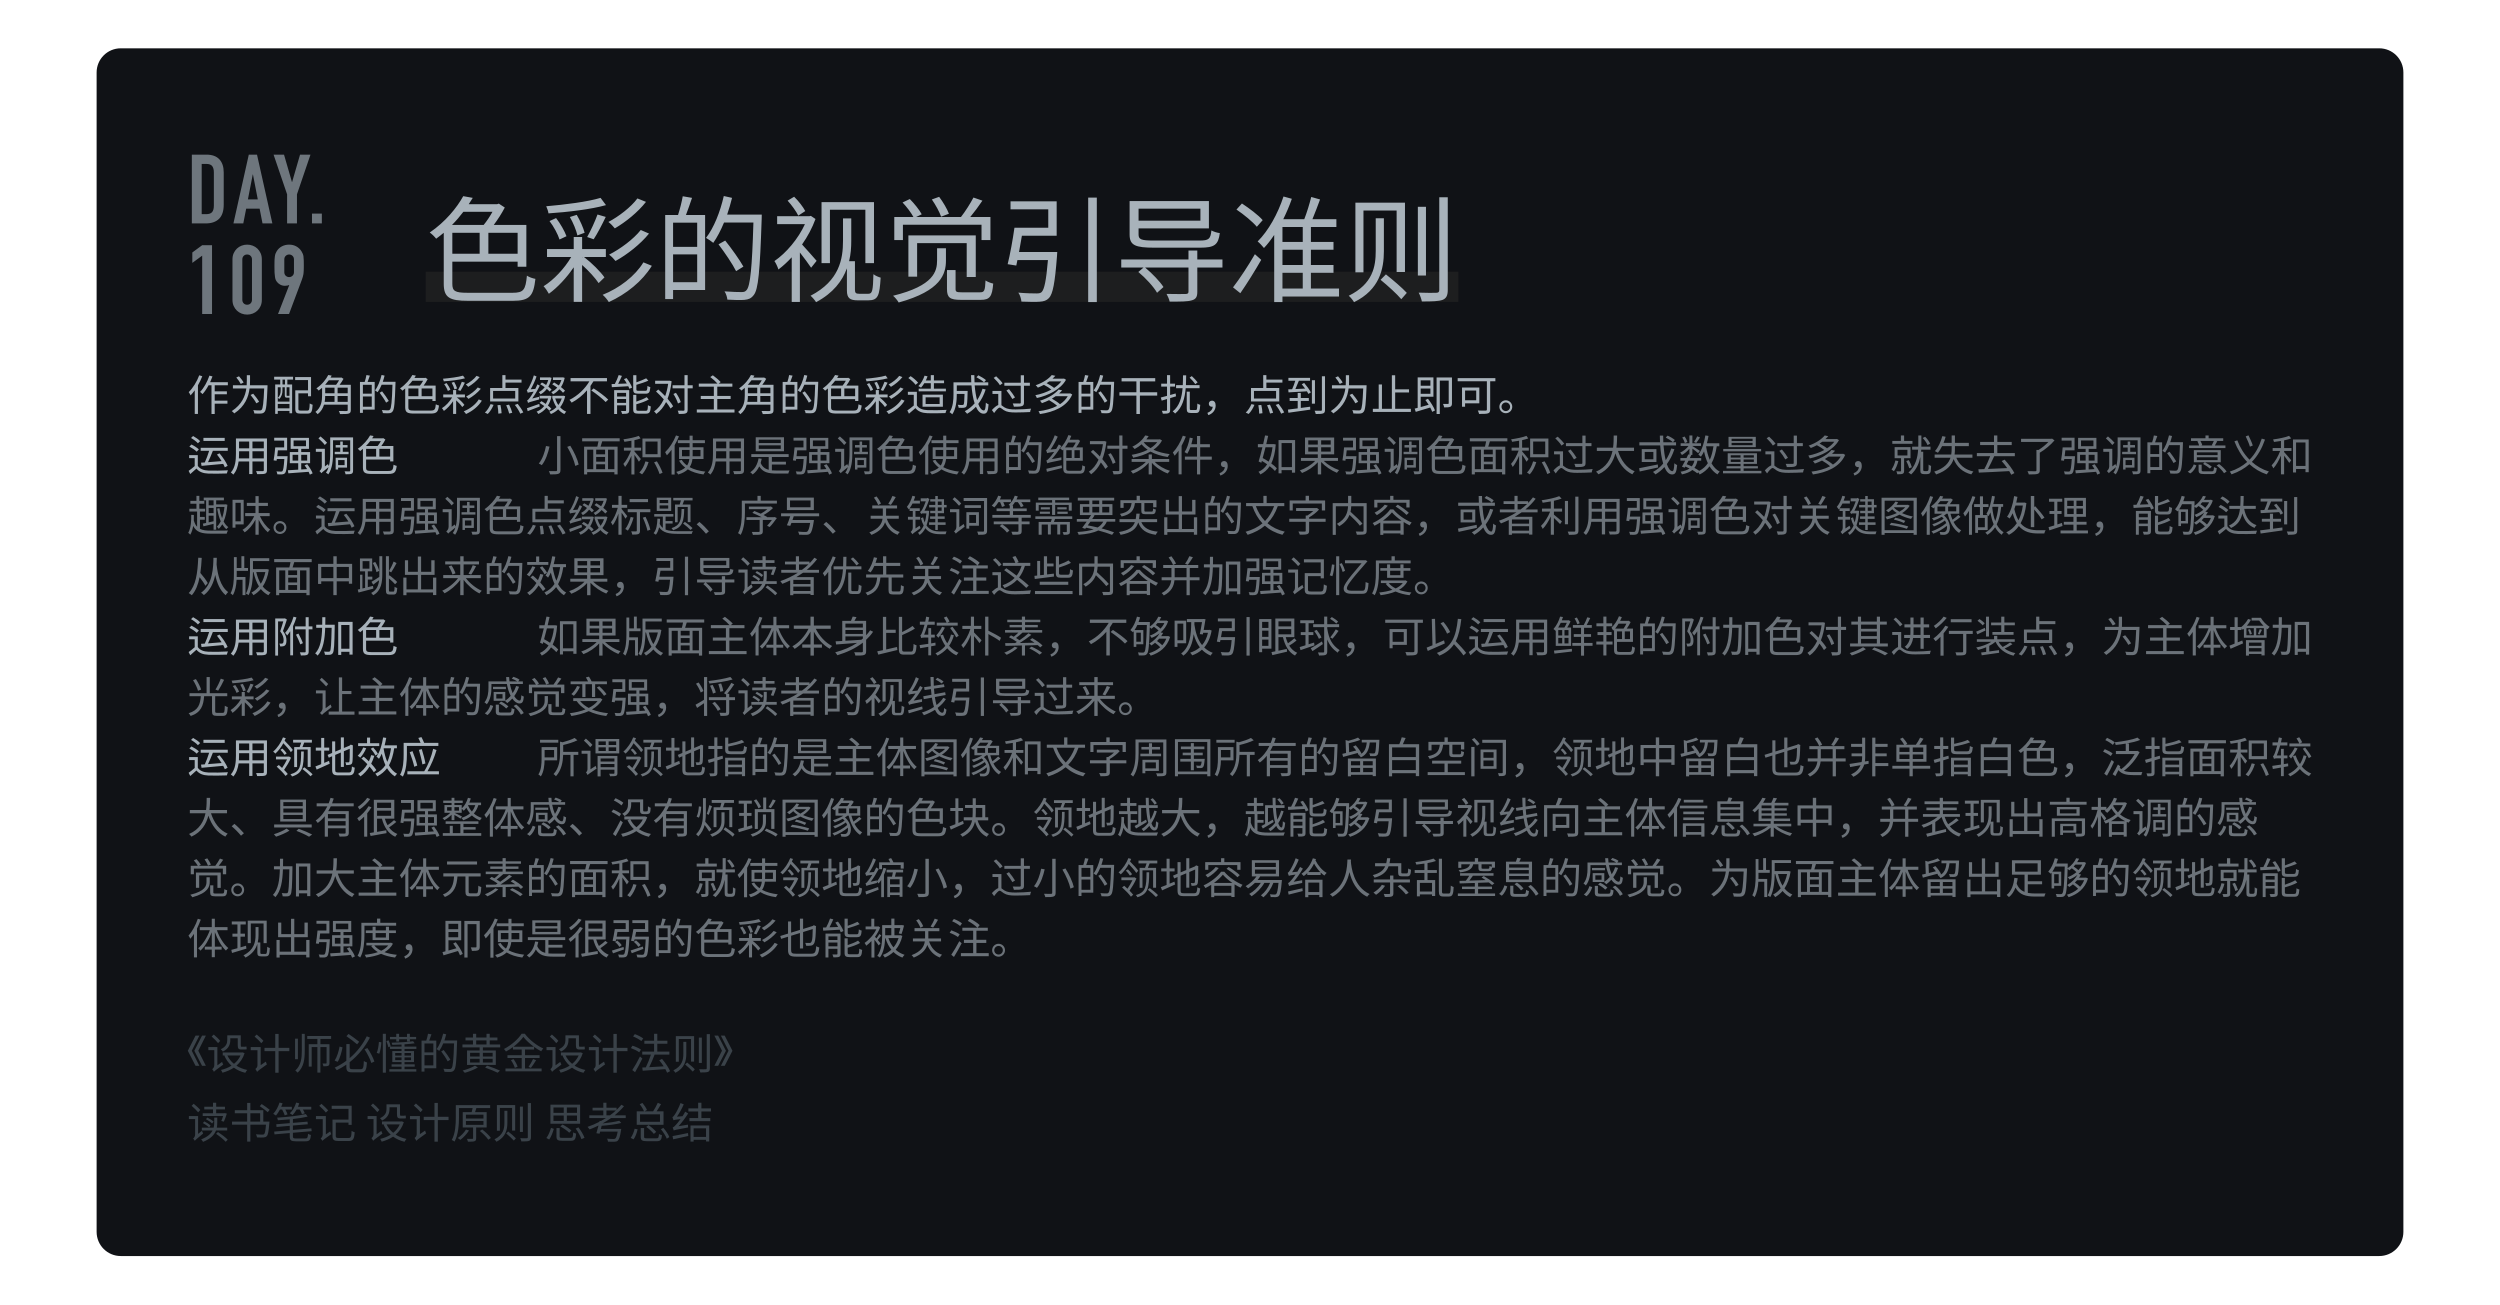
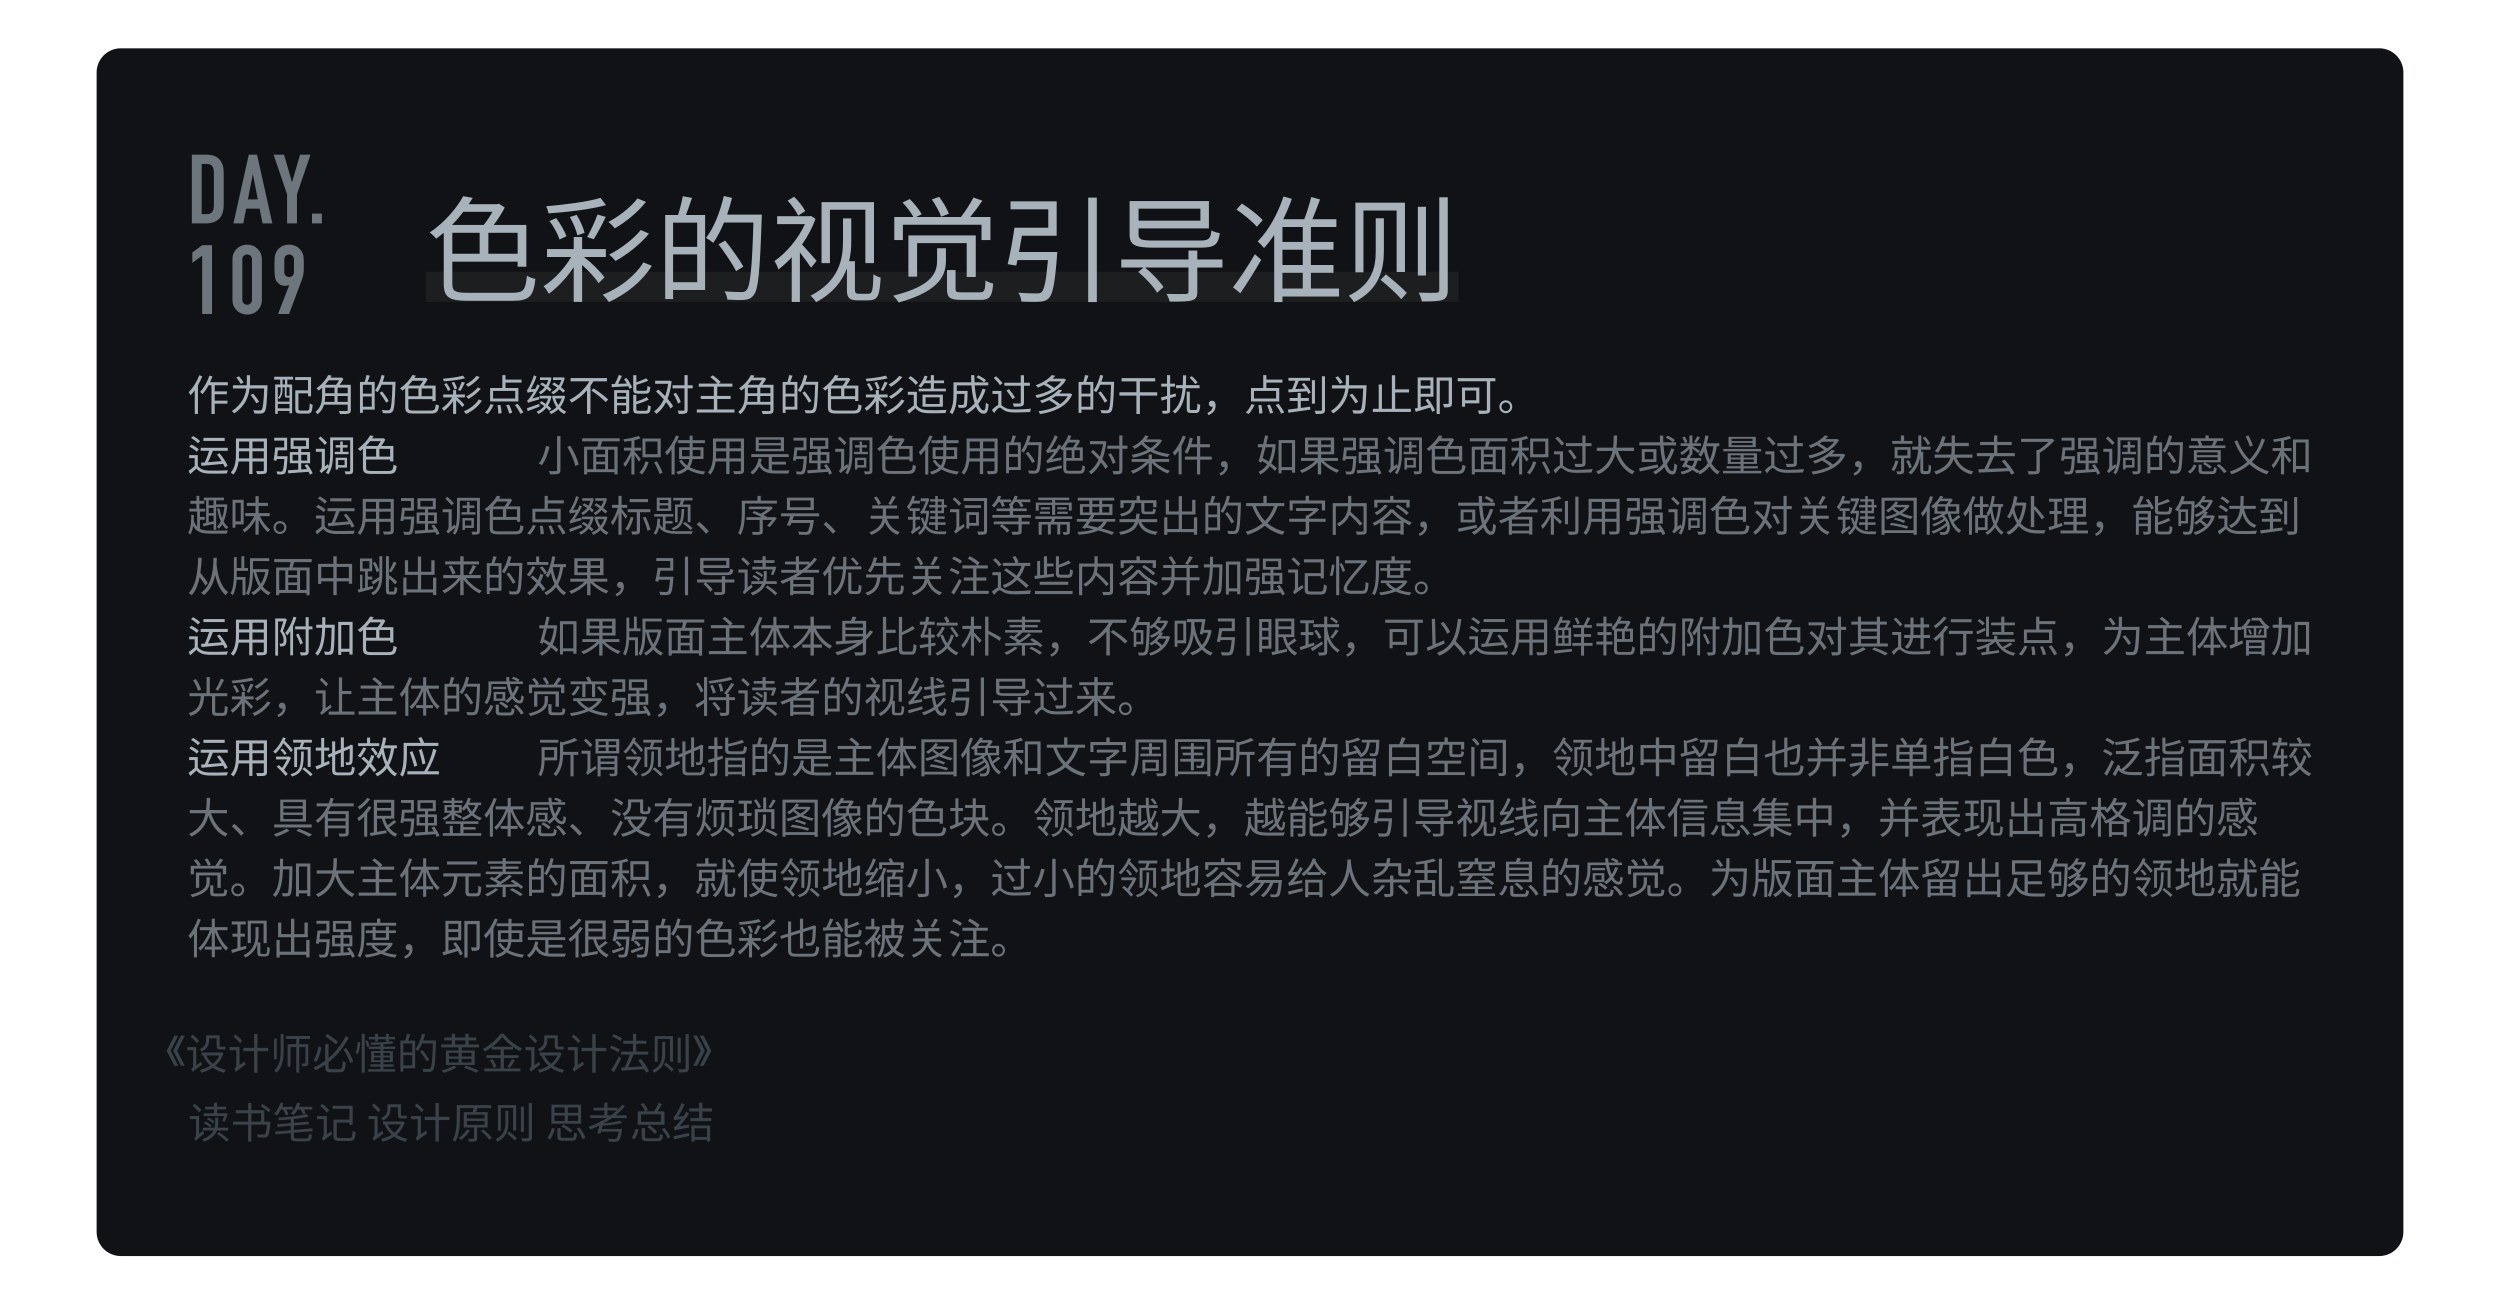
<svg xmlns="http://www.w3.org/2000/svg" width="828px" height="432px" viewBox="0 0 828 432" version="1.1">
  <g id="109" stroke="none" stroke-width="1" fill="none" fill-rule="evenodd">
    <g id="编组" transform="translate(32, 16)">
      <rect id="矩形" fill="#101216" x="0" y="0" width="764" height="400" rx="8" />
-       <path d="M31.536,58 L31.536,35.216 L36.368,35.216 C38.245,35.216 39.669,35.728 40.64,36.752 C41.611,37.776 42.096,39.227 42.096,41.104 L42.096,51.76 C42.096,53.893 41.579,55.467 40.544,56.48 C39.509,57.493 38.021,58 36.08,58 L31.536,58 Z M34.8,38.288 L34.8,54.928 L36.304,54.928 C37.221,54.928 37.872,54.699 38.256,54.24 C38.64,53.781 38.832,53.061 38.832,52.08 L38.832,41.104 C38.832,40.208 38.651,39.515 38.288,39.024 C37.925,38.533 37.264,38.288 36.304,38.288 L34.8,38.288 Z M53.376,50.032 L51.776,41.776 L51.712,41.776 L50.112,50.032 L53.376,50.032 Z M45.312,58 L50.4,35.216 L53.12,35.216 L58.208,58 L54.944,58 L53.984,53.104 L49.536,53.104 L48.576,58 L45.312,58 Z M63.088,58 L63.088,48.368 L58.608,35.216 L62.064,35.216 L64.688,44.272 L64.752,44.272 L67.376,35.216 L70.832,35.216 L66.352,48.368 L66.352,58 L63.088,58 Z M71.328,58 L71.328,54.736 L74.592,54.736 L74.592,58 L71.328,58 Z M49.856,65.024 C50.496,65.024 51.109,65.136 51.696,65.36 C52.283,65.584 52.8,65.909 53.248,66.336 C53.696,66.763 54.053,67.275 54.32,67.872 C54.587,68.469 54.72,69.152 54.72,69.92 L54.72,83.296 C54.72,84.064 54.587,84.747 54.32,85.344 C54.053,85.941 53.696,86.453 53.248,86.88 C52.8,87.307 52.283,87.632 51.696,87.856 C51.109,88.08 50.496,88.192 49.856,88.192 C49.216,88.192 48.603,88.08 48.016,87.856 C47.429,87.632 46.912,87.307 46.464,86.88 C46.016,86.453 45.659,85.941 45.392,85.344 C45.125,84.747 44.992,84.064 44.992,83.296 L44.992,69.92 C44.992,69.152 45.125,68.469 45.392,67.872 C45.659,67.275 46.016,66.763 46.464,66.336 C46.912,65.909 47.429,65.584 48.016,65.36 C48.603,65.136 49.216,65.024 49.856,65.024 Z M38.224,65.216 L38.224,88 L34.96,88 L34.96,68.672 L31.696,71.072 L31.696,67.616 L34.96,65.216 L38.224,65.216 Z M63.76,65.024 C64.656,65.024 65.456,65.221 66.16,65.616 C66.864,66.011 67.429,66.549 67.856,67.232 C68.005,67.488 68.133,67.733 68.24,67.968 C68.347,68.203 68.432,68.48 68.496,68.8 C68.539,69.141 68.571,69.552 68.592,70.032 L68.608,70.476 C68.619,70.873 68.624,71.339 68.624,71.872 L68.618,72.71 C68.613,73.052 68.604,73.354 68.592,73.616 L68.561,74.133 C68.543,74.375 68.522,74.592 68.496,74.784 C68.432,75.125 68.363,75.429 68.288,75.696 C68.213,75.963 68.123,76.245 68.016,76.544 L63.728,88 L60.08,88 L63.792,78.432 L63.728,78.368 C63.621,78.453 63.456,78.523 63.232,78.576 C63.008,78.629 62.715,78.656 62.352,78.656 C61.776,78.656 61.243,78.517 60.752,78.24 C60.261,77.963 59.877,77.611 59.6,77.184 C59.451,76.971 59.333,76.741 59.248,76.496 C59.163,76.251 59.099,75.936 59.056,75.552 C59.003,75.232 58.964,74.842 58.94,74.381 L58.928,74.096 C58.912,73.656 58.902,73.129 58.898,72.515 L58.896,71.872 C58.896,71.232 58.904,70.69 58.92,70.246 L58.928,70.032 C58.945,69.648 58.976,69.308 59.02,69.013 L59.056,68.8 C59.099,68.48 59.168,68.203 59.264,67.968 C59.36,67.733 59.483,67.488 59.632,67.232 C60.059,66.528 60.629,65.984 61.344,65.6 C62.059,65.216 62.864,65.024 63.76,65.024 Z M49.856,68.288 C49.387,68.288 49.003,68.443 48.704,68.752 C48.405,69.061 48.256,69.451 48.256,69.92 L48.256,83.296 C48.256,83.765 48.405,84.155 48.704,84.464 C49.003,84.773 49.387,84.928 49.856,84.928 C50.325,84.928 50.709,84.773 51.008,84.464 C51.307,84.155 51.456,83.765 51.456,83.296 L51.456,69.92 C51.456,69.451 51.307,69.061 51.008,68.752 C50.709,68.443 50.325,68.288 49.856,68.288 Z M63.76,68.288 C63.333,68.288 62.96,68.437 62.64,68.736 C62.32,69.035 62.16,69.429 62.16,69.92 L62.16,69.92 L62.16,74.144 C62.16,74.635 62.32,75.029 62.64,75.328 C62.96,75.627 63.333,75.776 63.76,75.776 C64.187,75.776 64.56,75.627 64.88,75.328 C65.2,75.029 65.36,74.635 65.36,74.144 L65.36,74.144 L65.36,69.92 C65.36,69.429 65.2,69.035 64.88,68.736 C64.56,68.437 64.187,68.288 63.76,68.288 Z" id="DAY.109" fill="#6E767D" fill-rule="nonzero" />
+       <path d="M31.536,58 L31.536,35.216 L36.368,35.216 C38.245,35.216 39.669,35.728 40.64,36.752 C41.611,37.776 42.096,39.227 42.096,41.104 L42.096,51.76 C42.096,53.893 41.579,55.467 40.544,56.48 C39.509,57.493 38.021,58 36.08,58 L31.536,58 Z M34.8,38.288 L34.8,54.928 L36.304,54.928 C37.221,54.928 37.872,54.699 38.256,54.24 C38.64,53.781 38.832,53.061 38.832,52.08 L38.832,41.104 C38.832,40.208 38.651,39.515 38.288,39.024 C37.925,38.533 37.264,38.288 36.304,38.288 L34.8,38.288 Z M53.376,50.032 L51.776,41.776 L51.712,41.776 L50.112,50.032 L53.376,50.032 Z M45.312,58 L50.4,35.216 L53.12,35.216 L58.208,58 L54.944,58 L53.984,53.104 L49.536,53.104 L48.576,58 L45.312,58 Z M63.088,58 L63.088,48.368 L58.608,35.216 L62.064,35.216 L64.688,44.272 L64.752,44.272 L67.376,35.216 L70.832,35.216 L66.352,48.368 L66.352,58 L63.088,58 Z M71.328,58 L71.328,54.736 L74.592,54.736 L74.592,58 L71.328,58 Z M49.856,65.024 C50.496,65.024 51.109,65.136 51.696,65.36 C52.283,65.584 52.8,65.909 53.248,66.336 C53.696,66.763 54.053,67.275 54.32,67.872 C54.587,68.469 54.72,69.152 54.72,69.92 L54.72,83.296 C54.72,84.064 54.587,84.747 54.32,85.344 C54.053,85.941 53.696,86.453 53.248,86.88 C52.8,87.307 52.283,87.632 51.696,87.856 C51.109,88.08 50.496,88.192 49.856,88.192 C49.216,88.192 48.603,88.08 48.016,87.856 C47.429,87.632 46.912,87.307 46.464,86.88 C46.016,86.453 45.659,85.941 45.392,85.344 C45.125,84.747 44.992,84.064 44.992,83.296 L44.992,69.92 C44.992,69.152 45.125,68.469 45.392,67.872 C45.659,67.275 46.016,66.763 46.464,66.336 C46.912,65.909 47.429,65.584 48.016,65.36 C48.603,65.136 49.216,65.024 49.856,65.024 Z M63.76,65.024 C64.656,65.024 65.456,65.221 66.16,65.616 C66.864,66.011 67.429,66.549 67.856,67.232 C68.005,67.488 68.133,67.733 68.24,67.968 C68.347,68.203 68.432,68.48 68.496,68.8 C68.539,69.141 68.571,69.552 68.592,70.032 L68.608,70.476 C68.619,70.873 68.624,71.339 68.624,71.872 L68.618,72.71 C68.613,73.052 68.604,73.354 68.592,73.616 L68.561,74.133 C68.543,74.375 68.522,74.592 68.496,74.784 C68.432,75.125 68.363,75.429 68.288,75.696 C68.213,75.963 68.123,76.245 68.016,76.544 L63.728,88 L60.08,88 L63.792,78.432 L63.728,78.368 C63.621,78.453 63.456,78.523 63.232,78.576 C63.008,78.629 62.715,78.656 62.352,78.656 C61.776,78.656 61.243,78.517 60.752,78.24 C60.261,77.963 59.877,77.611 59.6,77.184 C59.451,76.971 59.333,76.741 59.248,76.496 C59.163,76.251 59.099,75.936 59.056,75.552 C59.003,75.232 58.964,74.842 58.94,74.381 L58.928,74.096 C58.912,73.656 58.902,73.129 58.898,72.515 L58.896,71.872 C58.896,71.232 58.904,70.69 58.92,70.246 L58.928,70.032 C58.945,69.648 58.976,69.308 59.02,69.013 L59.056,68.8 C59.099,68.48 59.168,68.203 59.264,67.968 C59.36,67.733 59.483,67.488 59.632,67.232 C60.059,66.528 60.629,65.984 61.344,65.6 C62.059,65.216 62.864,65.024 63.76,65.024 Z M38.224,65.216 L38.224,88 L34.96,88 L34.96,68.672 L31.696,71.072 L31.696,67.616 L34.96,65.216 L38.224,65.216 Z M49.856,68.288 C49.387,68.288 49.003,68.443 48.704,68.752 C48.405,69.061 48.256,69.451 48.256,69.92 L48.256,83.296 C48.256,83.765 48.405,84.155 48.704,84.464 C49.003,84.773 49.387,84.928 49.856,84.928 C50.325,84.928 50.709,84.773 51.008,84.464 C51.307,84.155 51.456,83.765 51.456,83.296 L51.456,69.92 C51.456,69.451 51.307,69.061 51.008,68.752 C50.709,68.443 50.325,68.288 49.856,68.288 Z M63.76,68.288 C63.333,68.288 62.96,68.437 62.64,68.736 C62.32,69.035 62.16,69.429 62.16,69.92 L62.16,69.92 L62.16,74.144 C62.16,74.635 62.32,75.029 62.64,75.328 C62.96,75.627 63.333,75.776 63.76,75.776 C64.187,75.776 64.56,75.627 64.88,75.328 C65.2,75.029 65.36,74.635 65.36,74.144 L65.36,74.144 L65.36,69.92 C65.36,69.429 65.2,69.035 64.88,68.736 C64.56,68.437 64.187,68.288 63.76,68.288 Z" id="DAY.109" fill="#6E767D" fill-rule="nonzero" />
    </g>
    <rect id="矩形" fill="#1D1E1F" x="141" y="90" width="342" height="10" />
    <text id="色彩的视觉引导准则" font-family="PingFangSC-Semibold, PingFang SC" font-size="38" font-weight="500" line-spacing="38" fill="#A8B2BA">
      <tspan x="141" y="97">色彩的视觉引导准则</tspan>
    </text>
    <text id="作为配角的色彩点缀不能对主角的色彩造成过" font-family="PingFangSC-Regular, PingFang SC" font-size="14" font-weight="normal" line-spacing="20" fill="#A8B2BA">
      <tspan x="62" y="136">作为配角的色彩点缀不能对主角的色彩造成过多的干扰，点到为止即可。</tspan>
      <tspan x="62" y="156">运用强调色       </tspan>
      <tspan x="178" y="156" fill-opacity="0.6">小面积使用是强调色使用的绝对条件，如果强调色面积过大或数量过多，就失去了强调的意义和</tspan>
      <tspan x="62" y="176" fill-opacity="0.6">趣味。运用强调色点缀标题、序号、关键词等需要突出的文字内容，或者利用强调色对关键图像做处理，能够达到</tspan>
      <tspan x="62" y="196" fill-opacity="0.6">从版面中跳出来的效果，引导读者优先关注这些内容并加强记忆度。</tspan>
      <tspan x="482" y="196" />
      <tspan x="62" y="216">运用附加色       </tspan>
      <tspan x="178" y="216" fill-opacity="0.6">如果版面主体本身比较朴素，不够吸引眼球，可以运用鲜艳的附加色对其进行装点，为主体增加</tspan>
      <tspan x="62" y="236" fill-opacity="0.6">光彩，让主体的感觉变强，将读者的视线引导过来。</tspan>
      <tspan x="384" y="236" />
      <tspan x="62" y="256">运用领地效应   </tspan>
      <tspan x="178" y="256" fill-opacity="0.6">所谓领地指的是主体图像和文字周围所有的留白空间，领地中留白也并非单指白色，泛指面积较</tspan>
      <tspan x="62" y="276" fill-opacity="0.6">大、具有很强整体感、没有烦琐图像的色块。领地越大，越能够引导视线向主体信息集中，并表现出高格调的感</tspan>
      <tspan x="62" y="296" fill-opacity="0.6">觉。加大主体元素的面积，就使领地缩小，过小的领地容易给人杂乱窒息的感觉。为版面主体留出足够的领地就能</tspan>
      <tspan x="62" y="316" fill-opacity="0.6">体现出强度，即使是很弱的色彩也能被关注。</tspan>
    </text>
    <text id="《设计师必懂的黄金设计法则》-读书笔记" font-family="PingFangSC-Regular, PingFang SC" font-size="14" font-weight="normal" line-spacing="24" fill="#3A4249">
-       <tspan x="62" y="353">《设计师必懂的黄金设计法则》     </tspan>
-       <tspan x="62" y="377">读书笔记 设计原则 思考总结</tspan>
+       <tspan x="55" y="353">《设计师必懂的黄金设计法则》     </tspan>
+       <tspan x="55" y="377" letter-spacing="-1">  </tspan>
+       <tspan x="62.324" y="377">读书笔记 设计原则 思考总结</tspan>
    </text>
  </g>
</svg>
